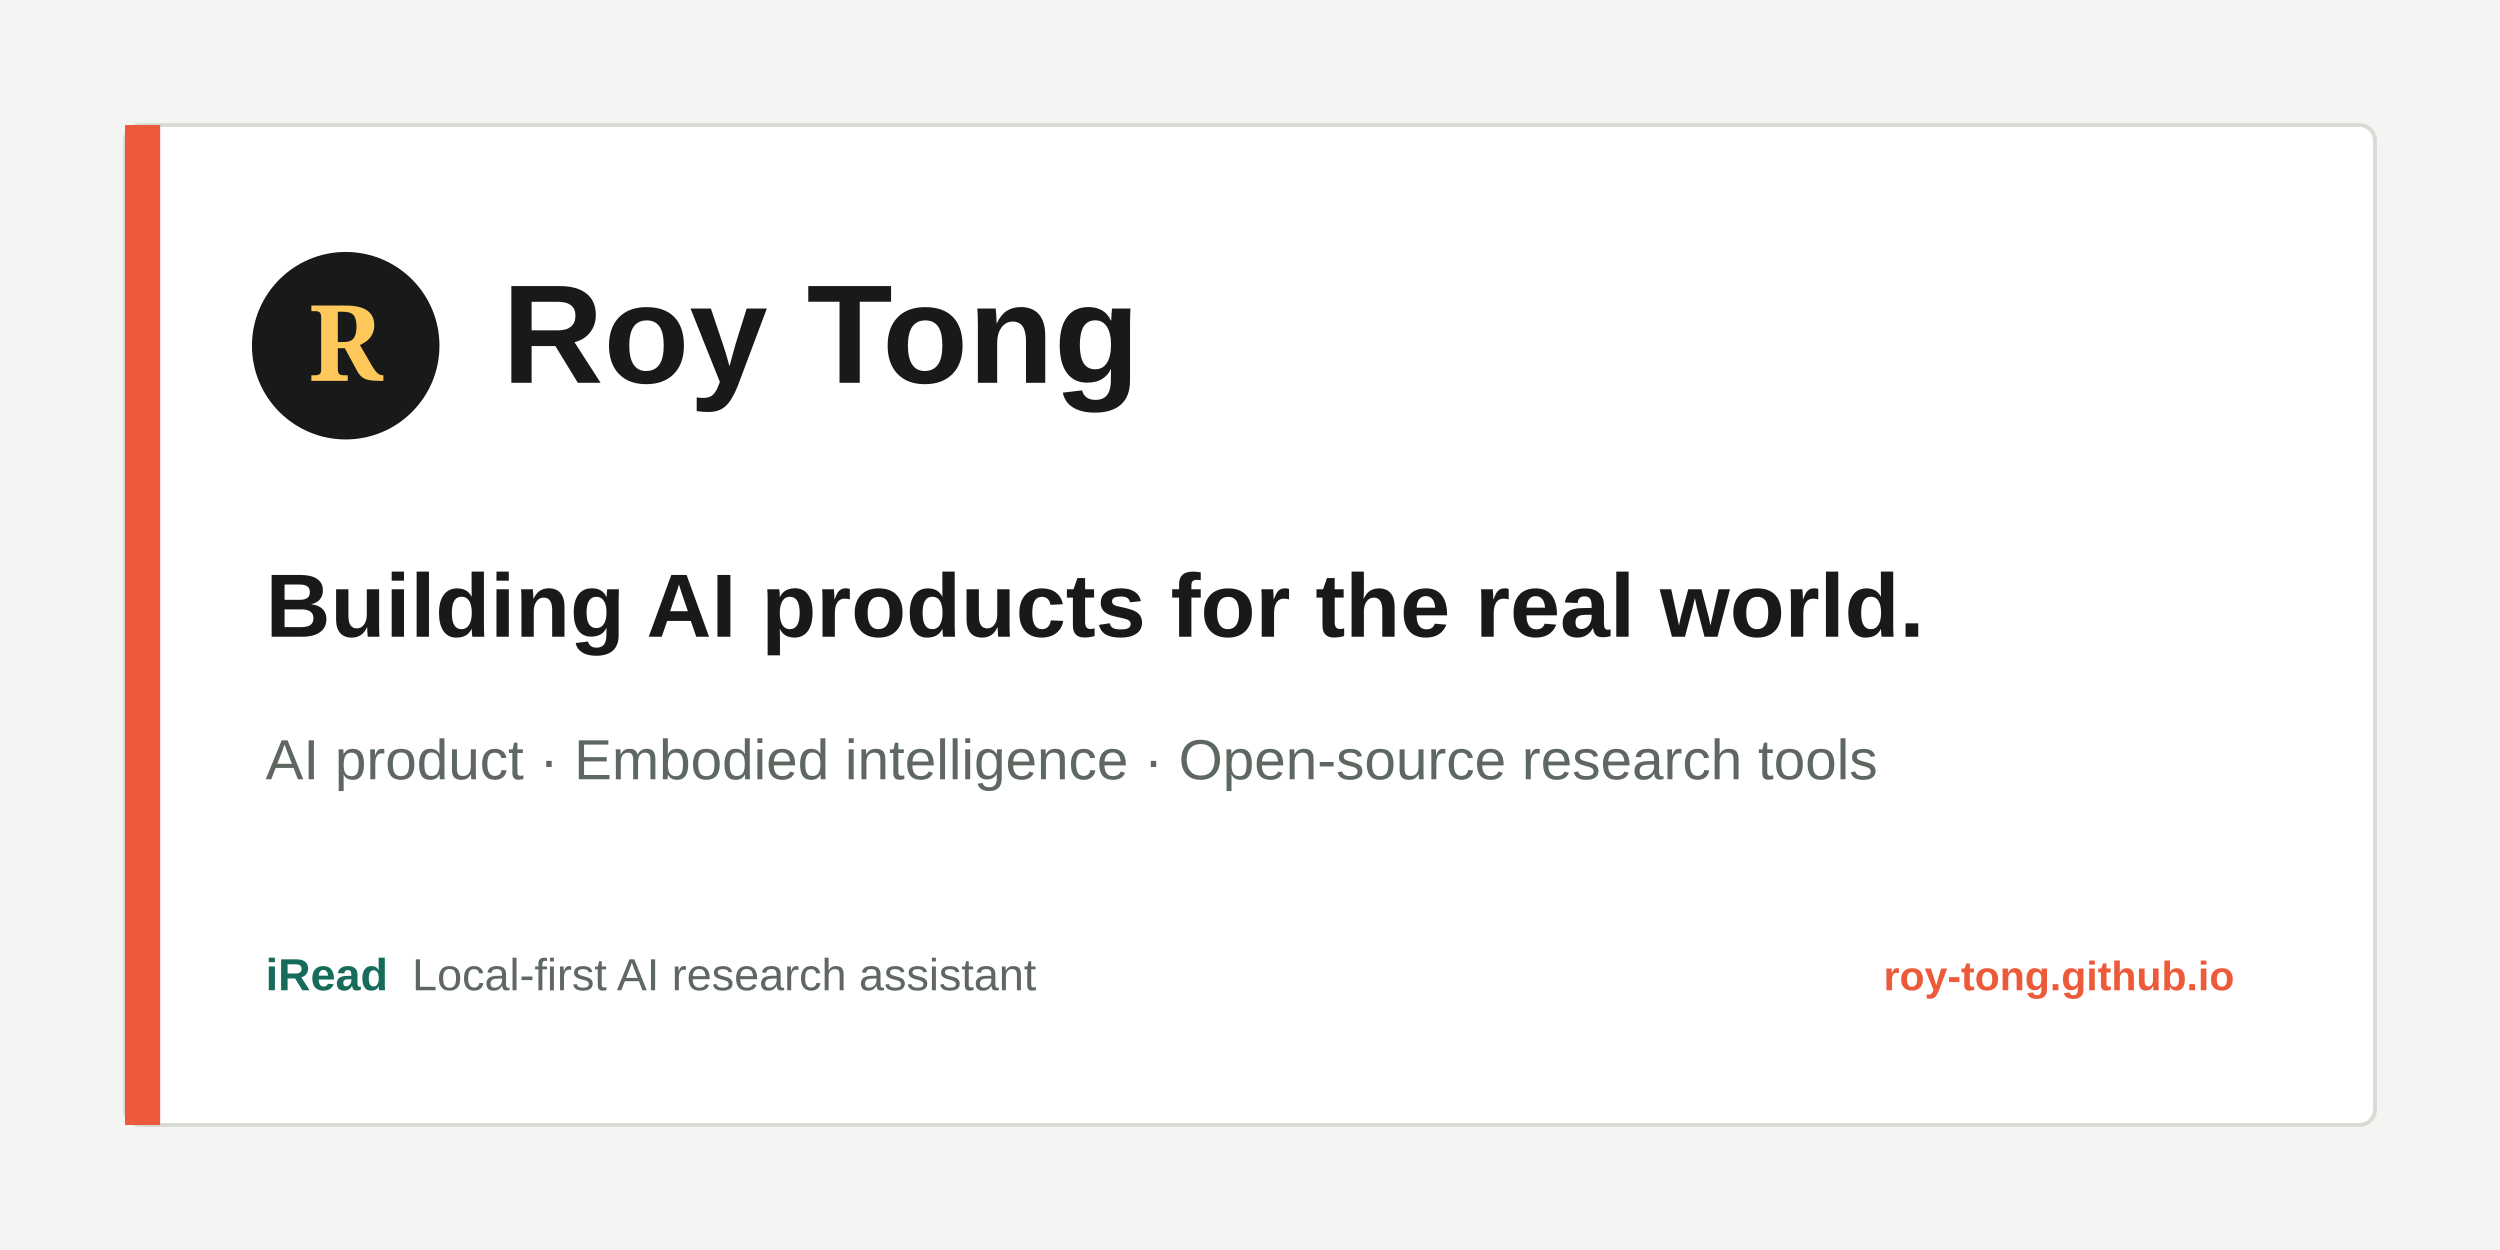
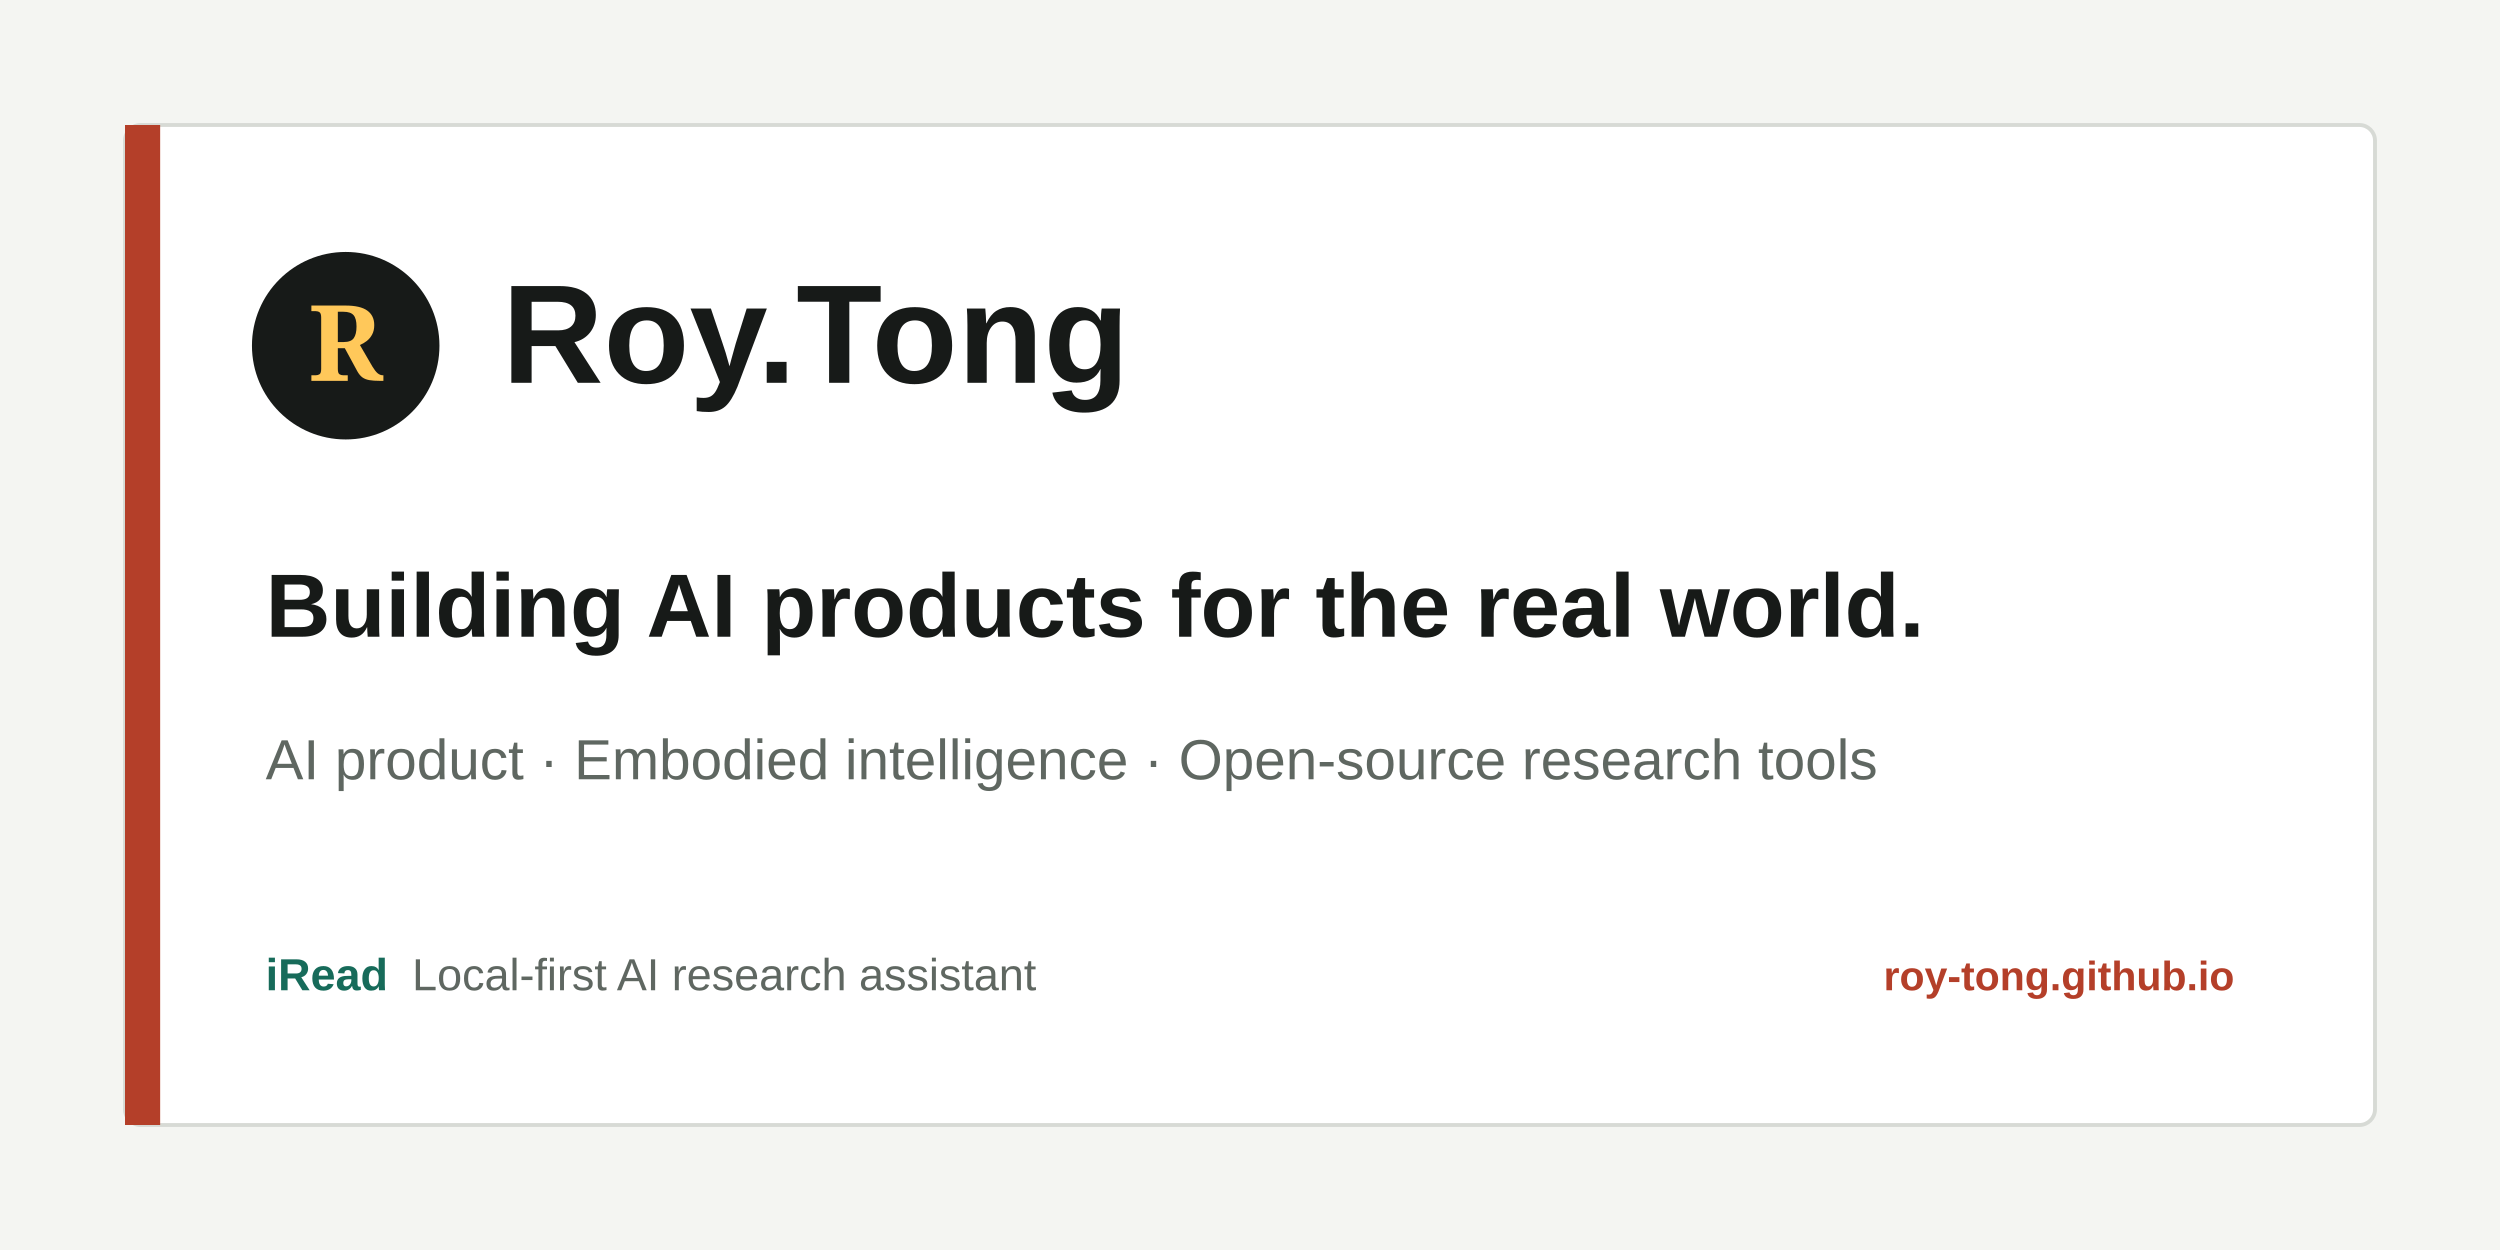
<svg xmlns="http://www.w3.org/2000/svg" width="1280" height="640" viewBox="0 0 1280 640" role="img" aria-labelledby="title desc">
  <rect width="1280" height="640" fill="#f4f5f2" />
  <rect x="64" y="64" width="1152" height="512" rx="8" fill="#ffffff" stroke="#d7dad5" stroke-width="2" />
-   <rect x="64" y="64" width="18" height="512" fill="#ed5a3a" />
+   <rect x="64" y="64" width="18" height="512" fill="#b43f29" />
  <circle cx="177" cy="177" r="48" fill="#171a18" />
  <text x="177" y="195" text-anchor="middle" font-family="Georgia, serif" font-size="54" font-weight="700" fill="#ffc85a" letter-spacing="0">R</text>
-   <text x="257" y="196" font-family="Arial, Helvetica, sans-serif" font-size="72" font-weight="700" fill="#171a18" letter-spacing="0">Roy Tong</text>
+   <text x="257" y="196" font-family="Arial, Helvetica, sans-serif" font-size="72" font-weight="700" fill="#171a18" letter-spacing="0">Roy.Tong</text>
  <text x="136" y="326" font-family="Arial, Helvetica, sans-serif" font-size="46" font-weight="700" fill="#171a18" letter-spacing="0">Building AI products for the real world.</text>
  <text x="136" y="399" font-family="Arial, Helvetica, sans-serif" font-size="29" fill="#5f6761" letter-spacing="0">AI product · Embodied intelligence · Open-source research tools</text>
  <text x="136" y="507" font-family="Arial, Helvetica, sans-serif" font-size="23" font-weight="700" fill="#176b5a" letter-spacing="0">iRead</text>
  <text x="211" y="507" font-family="Arial, Helvetica, sans-serif" font-size="23" fill="#5f6761" letter-spacing="0">Local-first AI research assistant</text>
-   <text x="1144" y="507" text-anchor="end" font-family="Arial, Helvetica, sans-serif" font-size="21" font-weight="700" fill="#ed5a3a" letter-spacing="0">roy-tong.github.io</text>
+   <text x="1144" y="507" text-anchor="end" font-family="Arial, Helvetica, sans-serif" font-size="21" font-weight="700" fill="#b43f29" letter-spacing="0">roy-tong.github.io</text>
</svg>
